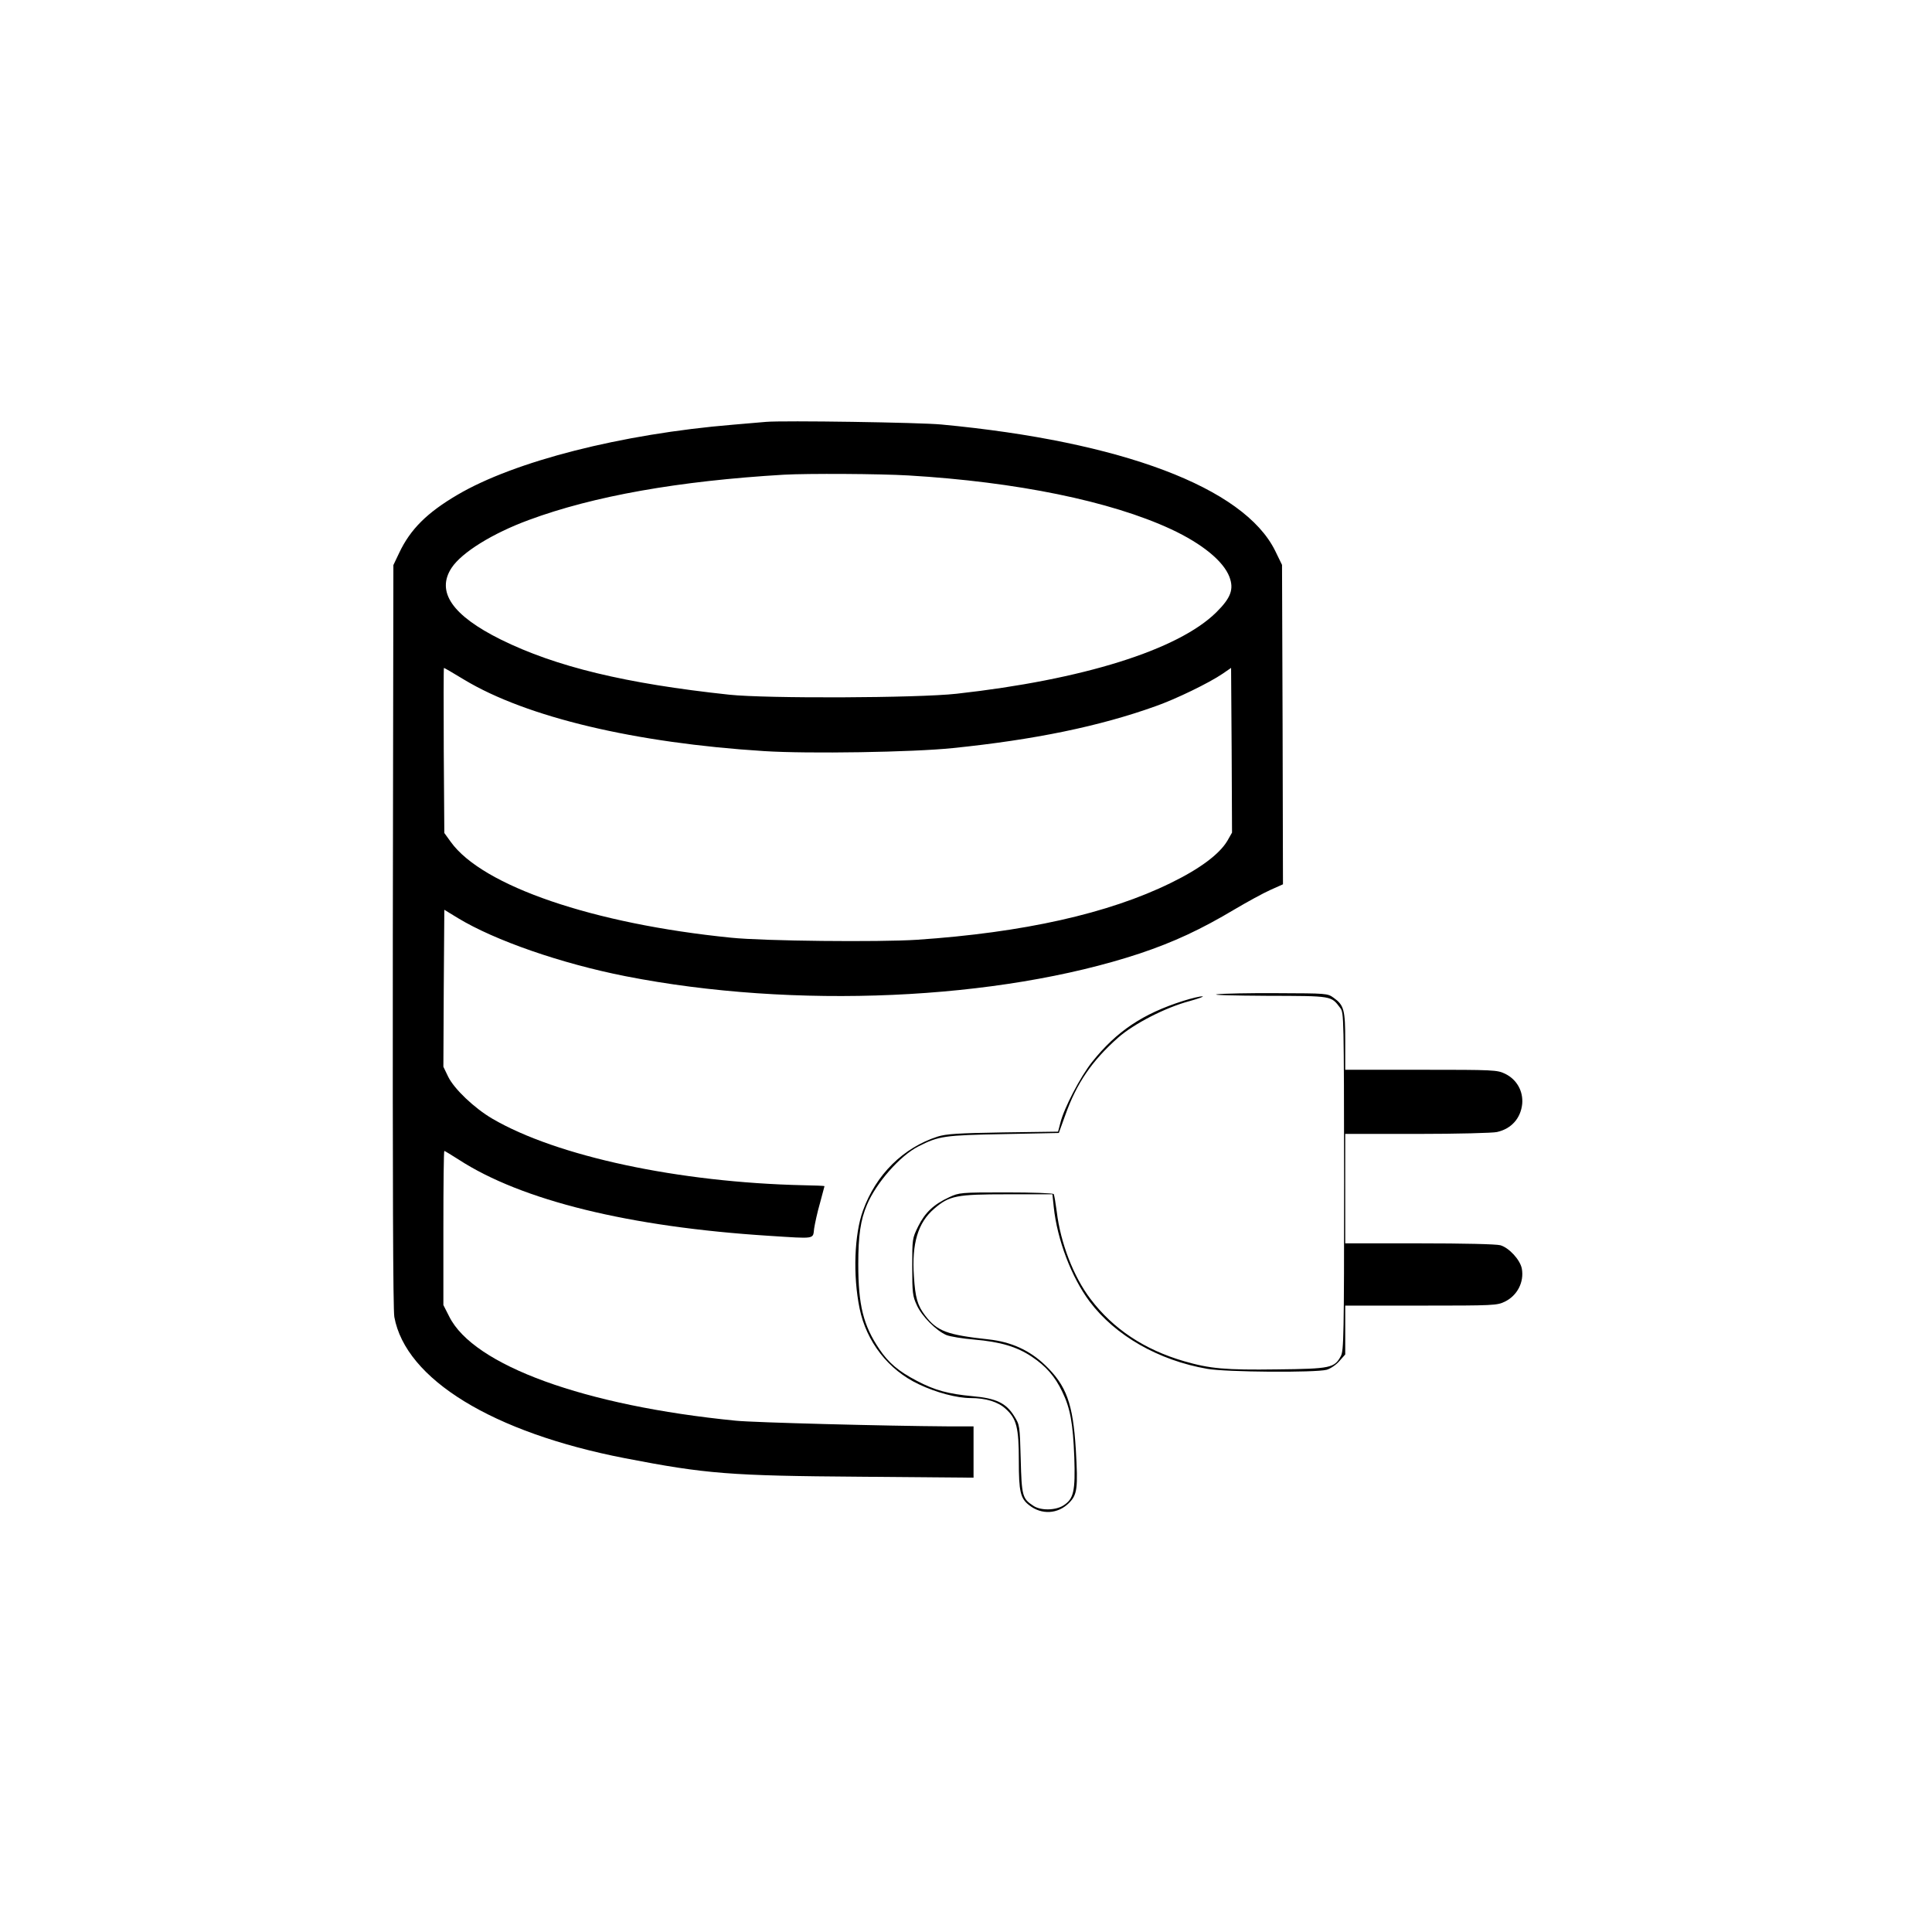
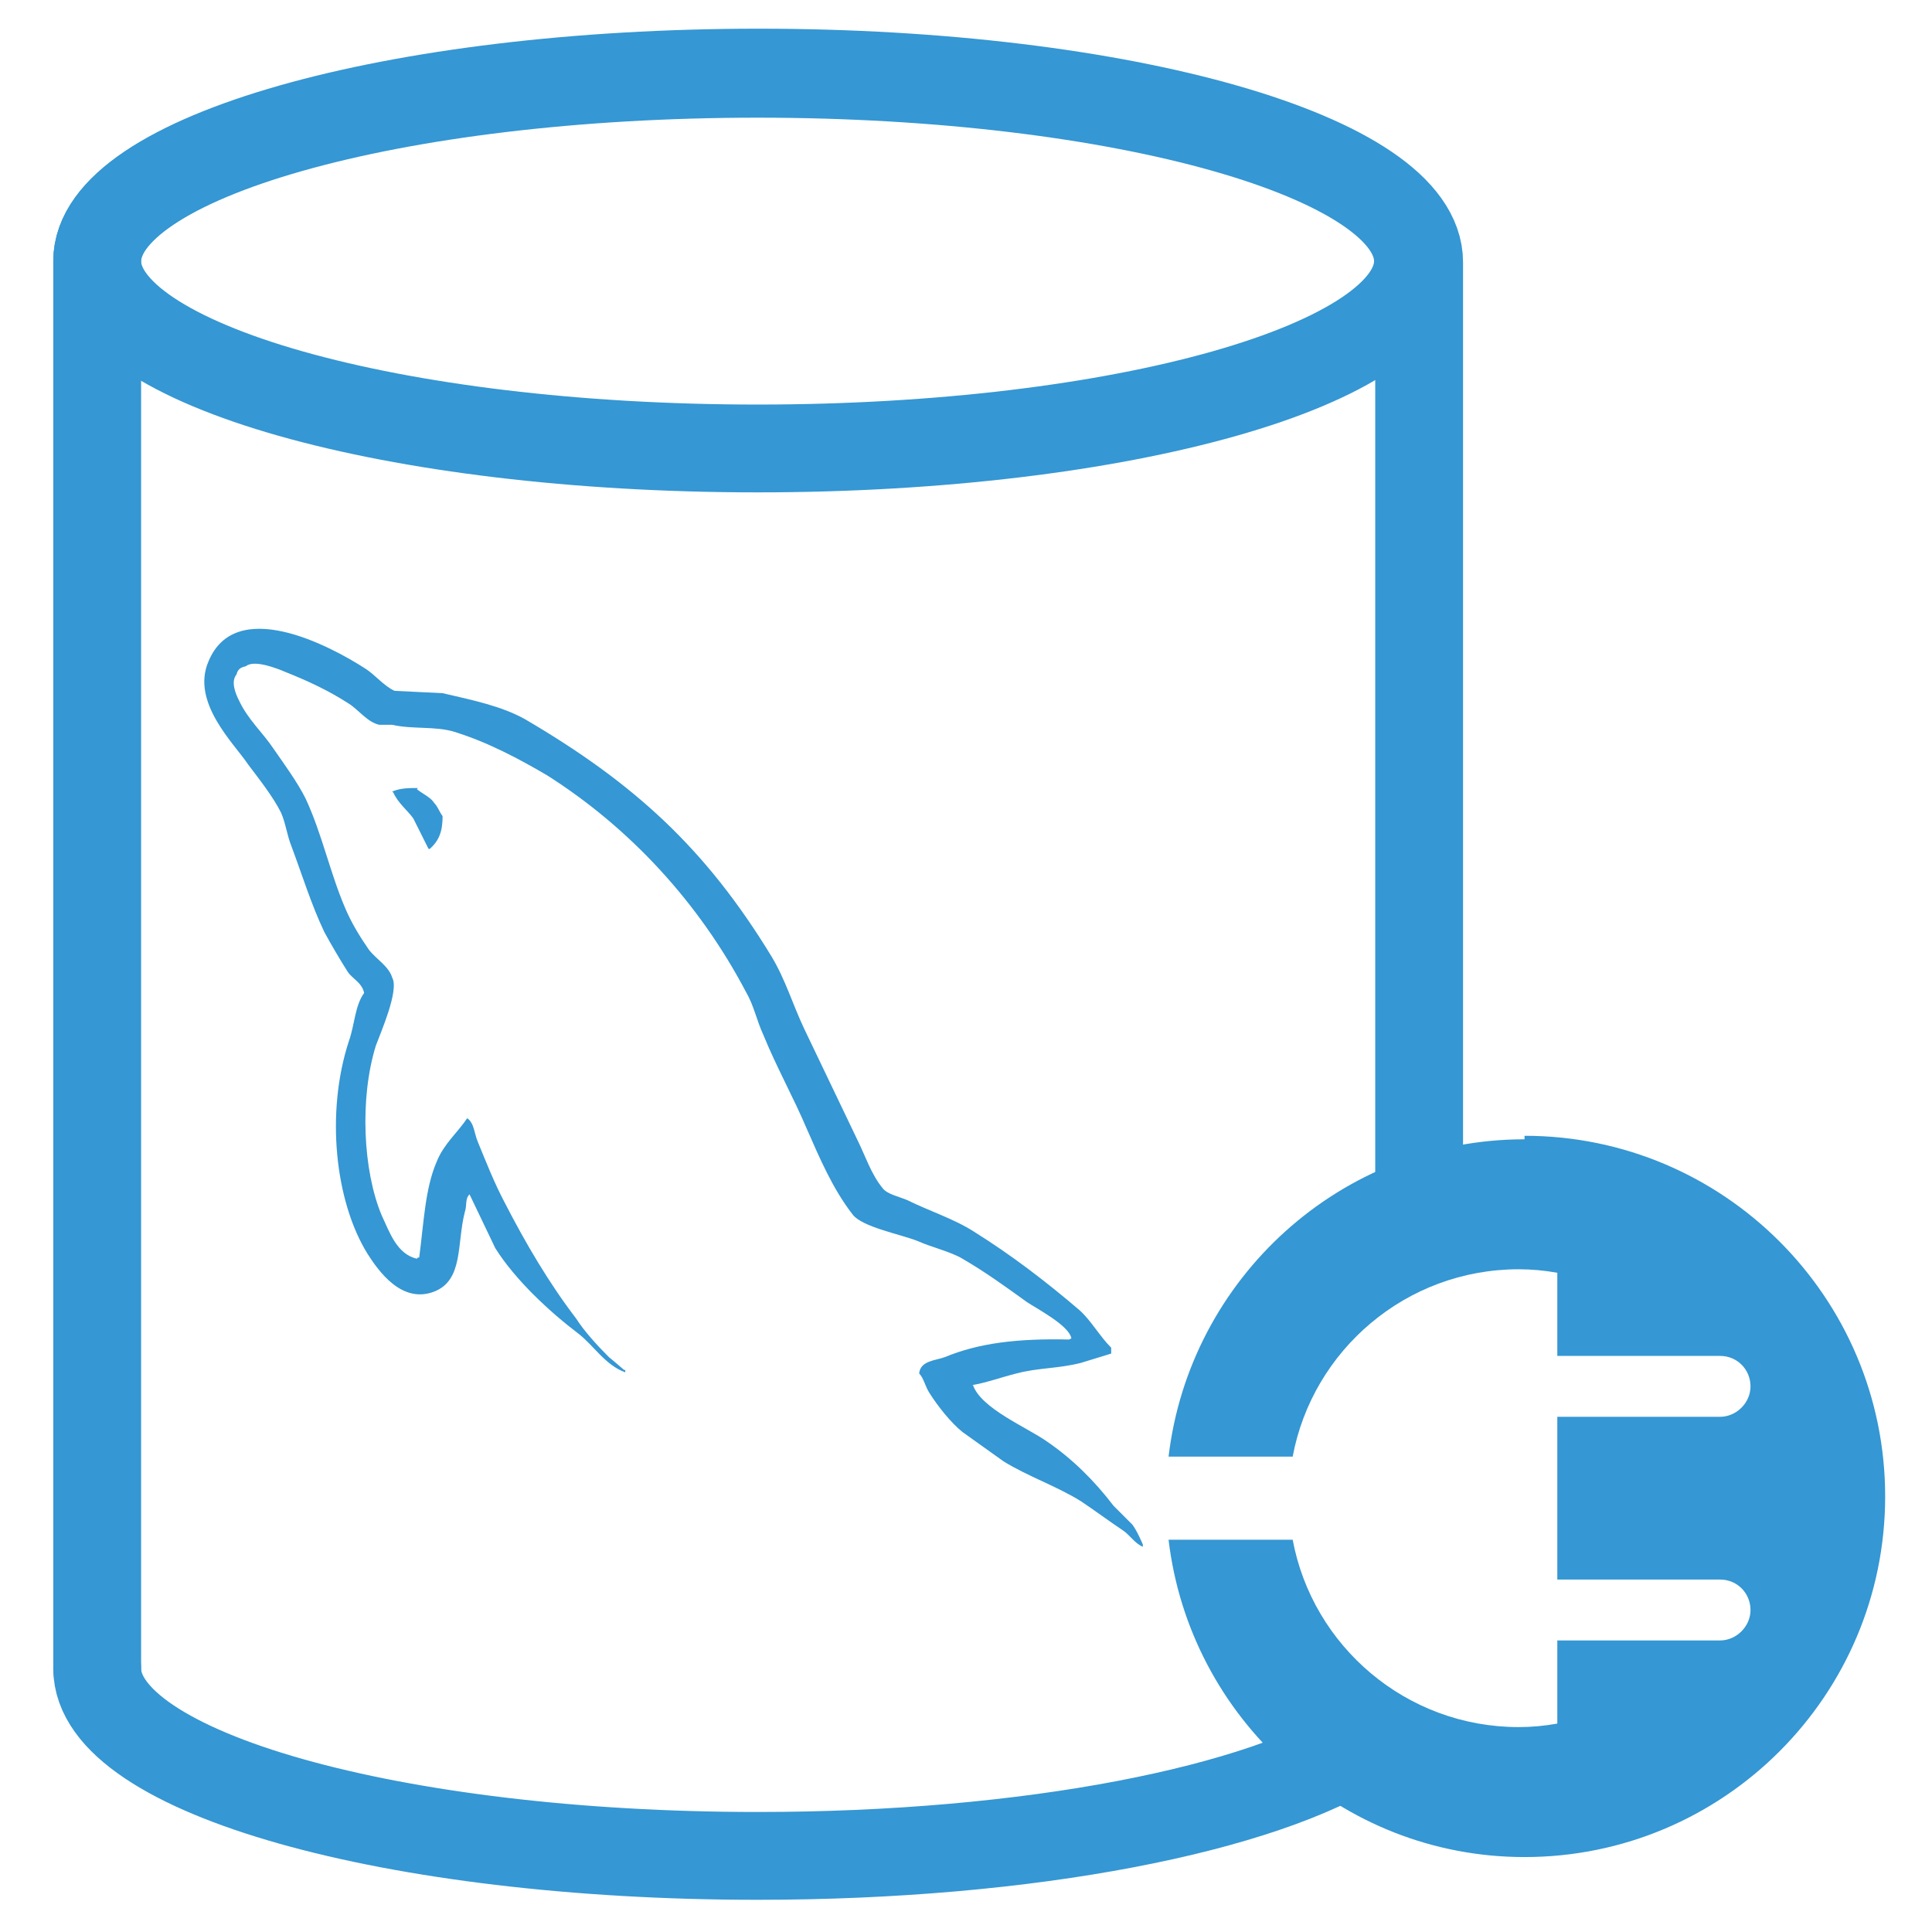
- <svg xmlns="http://www.w3.org/2000/svg" version="1.0" width="1024pt" height="1024pt" viewBox="0 0 1024 1024" preserveAspectRatio="xMidYMid meet">
-   <g transform="translate(0,1024) scale(0.1,-0.1)" fill="#000000" stroke="none">
-     <path d="M4060 8004 c-25 -2 -103 -9 -175 -15 -592 -49 -1159 -194 -1461 -372 -160 -94 -249 -182 -308 -307 l-31 -65 -3 -1965 c-1 -1285 1 -1983 8 -2020 60 -330 521 -613 1223 -749 429 -83 555 -93 1250 -98 l597 -5 0 136 0 136 -142 0 c-314 2 -1019 20 -1118 30 -801 79 -1390 293 -1519 552 l-31 61 0 409 c0 224 2 408 5 408 2 0 37 -21 76 -46 334 -217 905 -357 1644 -404 251 -16 233 -19 240 38 4 26 17 87 31 135 13 48 24 89 24 90 0 2 -51 4 -112 5 -661 15 -1307 153 -1649 353 -94 55 -202 157 -234 223 l-25 52 2 416 3 416 72 -44 c196 -119 548 -241 888 -308 894 -176 1975 -128 2725 120 182 61 324 127 505 235 66 39 150 85 188 102 l67 30 -2 847 -3 846 -37 76 c-166 334 -812 578 -1768 668 -112 11 -840 22 -930 14z m755 -284 c573 -34 1071 -136 1392 -285 165 -77 277 -169 309 -252 25 -66 8 -112 -70 -189 -202 -199 -708 -357 -1376 -431 -208 -23 -1009 -26 -1205 -5 -551 59 -918 148 -1210 292 -258 128 -345 254 -261 381 54 81 216 182 409 253 343 127 794 207 1352 240 128 7 507 5 660 -4z m-2354 -1083 c331 -199 906 -335 1589 -378 234 -15 789 -6 1000 16 431 44 777 115 1075 222 108 38 283 123 355 172 l45 31 3 -437 2 -436 -25 -44 c-42 -70 -144 -147 -300 -223 -330 -162 -781 -263 -1345 -301 -201 -13 -811 -7 -985 11 -730 73 -1318 274 -1486 508 l-34 47 -3 438 c-1 240 -1 437 1 437 2 0 51 -28 108 -63z" />
-     <path d="M6450 4970 c-31 -4 87 -7 264 -8 351 -1 340 1 390 -65 19 -26 19 -45 20 -919 0 -821 -2 -896 -17 -925 -34 -63 -53 -68 -337 -71 -277 -4 -358 4 -493 43 -211 61 -378 172 -497 330 -90 118 -159 297 -179 463 -6 46 -13 87 -16 93 -4 5 -110 9 -253 9 -241 0 -248 -1 -300 -25 -83 -38 -129 -82 -165 -154 -32 -65 -32 -67 -32 -216 0 -136 2 -155 24 -202 26 -59 103 -136 157 -159 20 -8 86 -19 147 -24 140 -12 227 -38 306 -91 75 -50 123 -105 161 -185 43 -88 57 -169 64 -347 6 -182 -3 -222 -59 -257 -42 -26 -120 -27 -158 -1 -58 38 -62 51 -67 247 -5 180 -5 181 -35 229 -43 69 -96 94 -221 105 -128 12 -199 31 -294 81 -96 50 -150 95 -199 168 -85 126 -112 232 -112 451 0 151 12 234 46 314 49 117 176 261 273 310 108 55 137 59 451 65 l293 6 34 94 c60 169 141 288 280 411 84 74 251 160 379 194 50 14 80 25 68 25 -12 1 -58 -10 -102 -24 -214 -68 -353 -161 -483 -324 -62 -78 -149 -245 -168 -323 l-12 -46 -291 -4 c-243 -4 -301 -8 -347 -22 -183 -59 -327 -201 -396 -392 -46 -126 -54 -344 -18 -519 36 -176 152 -326 314 -402 92 -44 202 -73 274 -73 81 0 146 -20 186 -57 58 -52 70 -99 70 -275 0 -163 8 -200 55 -236 66 -52 152 -47 211 12 44 44 48 78 36 284 -15 243 -50 339 -163 447 -83 79 -180 123 -300 136 -220 24 -272 43 -336 127 -40 53 -52 93 -59 207 -12 174 21 285 108 359 80 69 118 76 387 76 l239 0 7 -67 c18 -173 94 -373 190 -501 136 -181 365 -312 623 -357 100 -18 575 -21 634 -5 20 6 50 26 67 46 l31 35 0 129 0 130 402 0 c386 0 403 1 444 21 66 32 103 104 90 175 -9 47 -68 111 -114 124 -22 6 -195 10 -429 10 l-393 0 0 290 0 290 383 0 c210 0 400 5 421 10 77 17 126 73 134 149 6 68 -29 130 -91 160 -42 20 -58 21 -445 21 l-402 0 0 150 c0 168 -6 192 -62 232 -32 23 -37 23 -298 24 -146 1 -290 -2 -320 -6z" />
+ <svg xmlns="http://www.w3.org/2000/svg" viewBox="0 0 16.5 16.5">
+   <defs>
+     <style>.cls-1{fill-rule:evenodd;}.cls-1,.cls-2{fill:#3597d3;}.cls-3{fill:none;stroke:#3597d3;stroke-linecap:round;stroke-linejoin:round;stroke-width:.75px;}</style>
+   </defs>
+   <g id="Layer_3">
+     <path class="cls-2" d="M13.02,9.73c-1.57,0-2.86,1.19-3.04,2.71h1.06c.17-.91.97-1.6,1.93-1.6.11,0,.22.01.33.03v.71h1.39c.15,0,.26.12.26.26s-.12.26-.26.26h-1.39v1.39h1.39c.15,0,.26.12.26.26s-.12.26-.26.26h-1.39v.71c-.11.02-.22.03-.33.03-.96,0-1.76-.69-1.93-1.6h-1.06c.18,1.52,1.47,2.71,3.04,2.71,1.7,0,3.08-1.38,3.08-3.08s-1.38-3.08-3.08-3.08Z" />
+     <path class="cls-3" d="M12.12,10.45V2.24h0c0-.9-2.53-1.62-5.64-1.62S.83,1.34.83,2.23h0v12.02" />
+     <path class="cls-3" d="M.83,14.25h0c0,.89,2.53,1.6,5.64,1.6,2.33,0,4.32-.4,5.19-.97" />
+     <ellipse class="cls-3" cx="6.47" cy="2.23" rx="5.64" ry="1.6" />
+   </g>
+   <g id="Layer_2">
+     <path class="cls-1" d="M9.13,11.44c-.44-.01-.77.03-1.06.15-.08.03-.21.03-.22.14.04.04.05.11.09.17.07.11.18.25.28.33l.35.25c.21.13.45.21.66.34.12.08.24.17.36.25.06.04.1.11.17.14v-.02s-.05-.12-.09-.17l-.16-.16c-.16-.21-.35-.4-.57-.55-.17-.12-.56-.28-.63-.48h-.01c.12-.02.26-.07.38-.1.19-.05.35-.04.55-.09l.26-.08v-.05c-.1-.1-.17-.23-.27-.32-.28-.24-.58-.47-.9-.67-.17-.11-.39-.18-.57-.27-.07-.03-.17-.05-.21-.1-.1-.12-.15-.28-.22-.42l-.45-.94c-.1-.21-.16-.42-.28-.62-.56-.92-1.17-1.48-2.11-2.03-.2-.11-.44-.16-.7-.22l-.41-.02c-.09-.04-.17-.14-.25-.19-.31-.2-1.11-.62-1.34-.06-.15.35.22.7.34.88.09.12.21.27.28.41.04.09.05.19.09.29.09.24.17.5.28.73.06.11.13.23.2.34.04.06.12.09.14.18-.08.11-.08.27-.13.41-.2.61-.12,1.37.16,1.82.09.14.29.43.57.32.25-.1.19-.41.26-.68.02-.06,0-.11.04-.15h0s.22.46.22.46c.17.27.46.54.71.73.13.1.23.27.4.33v-.02h-.01s-.08-.07-.13-.11c-.1-.1-.21-.22-.28-.33-.23-.3-.43-.64-.61-.99-.09-.17-.16-.35-.23-.52-.03-.07-.03-.16-.09-.2-.08.12-.2.22-.26.37-.1.23-.11.52-.15.82-.02,0-.01,0-.02.01-.17-.04-.23-.22-.3-.37-.16-.38-.19-1-.05-1.45.04-.11.2-.47.14-.58-.03-.1-.14-.16-.2-.24-.07-.1-.15-.23-.2-.35-.13-.3-.2-.64-.34-.94-.07-.14-.18-.29-.27-.42-.1-.15-.22-.25-.3-.42-.03-.06-.07-.16-.02-.22.01-.04.03-.06.08-.07.07-.06.27.02.34.05.2.08.37.16.54.27.08.05.16.16.26.18h.11c.17.04.37.01.53.06.29.09.55.23.79.37.71.45,1.3,1.09,1.7,1.85.07.12.09.24.15.37.11.27.26.54.37.8.11.25.22.51.39.73.08.11.41.17.56.23.11.05.28.09.38.15.19.11.37.24.55.37.09.06.36.2.38.31h0ZM3.57,6.73c-.08,0-.15,0-.22.03h0s.01.01.01.01c.04.09.12.15.17.22l.13.26h.01c.08-.07.11-.15.11-.28-.03-.04-.04-.08-.07-.11-.03-.05-.1-.08-.15-.12h0Z" />
  </g>
</svg>
